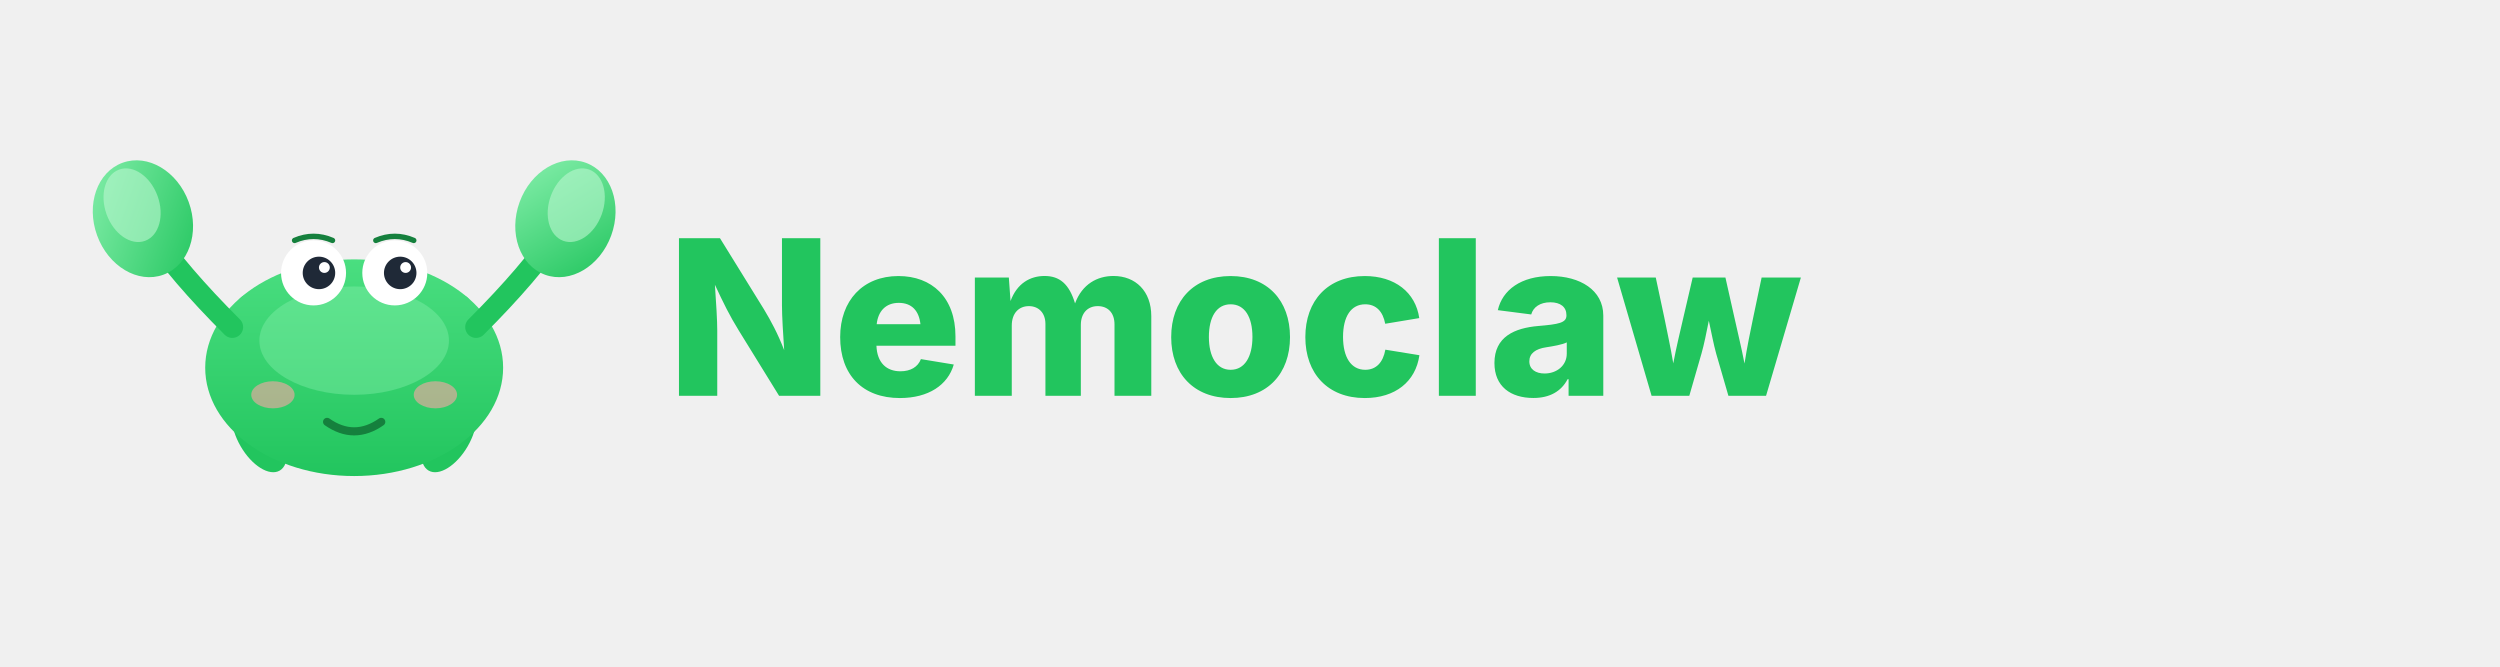
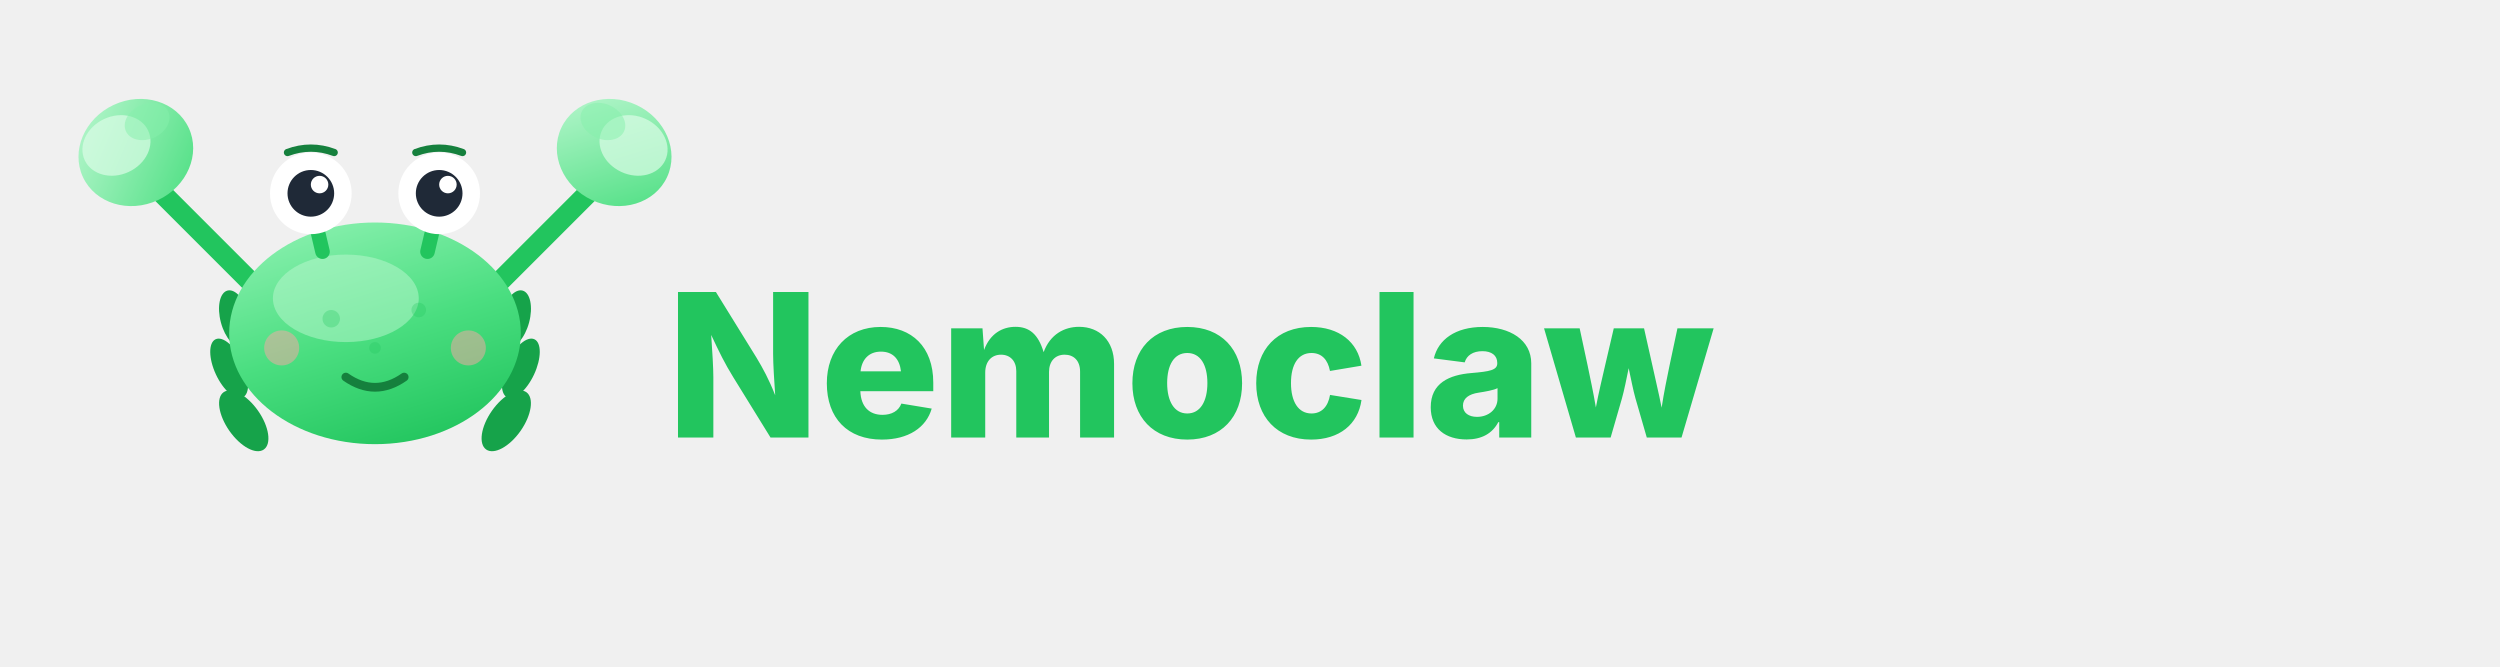
<svg xmlns="http://www.w3.org/2000/svg" viewBox="0 0 600 160" width="600" height="160">
  <defs>
-     <linearGradient id="bodyGrad2" x1="0%" y1="0%" x2="0%" y2="100%">
-       <stop offset="0%" style="stop-color:#4ade80;stop-opacity:1" />
-       <stop offset="100%" style="stop-color:#22c55e;stop-opacity:1" />
+     <linearGradient id="bodyGrad2" x1="30%" y1="0%" x2="70%" y2="100%">
+       <stop offset="0%" style="stop-color:#86efac" />
+       <stop offset="50%" style="stop-color:#4ade80" />
+       <stop offset="100%" style="stop-color:#22c55e" />
    </linearGradient>
    <linearGradient id="clawGrad2" x1="0%" y1="0%" x2="100%" y2="100%">
-       <stop offset="0%" style="stop-color:#86efac;stop-opacity:1" />
-       <stop offset="100%" style="stop-color:#22c55e;stop-opacity:1" />
+       <stop offset="0%" style="stop-color:#bbf7d0" />
+       <stop offset="100%" style="stop-color:#4ade80" />
    </linearGradient>
  </defs>
-   <g transform="translate(20, 20) scale(0.65)">
-     <ellipse cx="65" cy="130" rx="8" ry="15" fill="#22c55e" transform="rotate(-30 65 130)" />
-     <ellipse cx="60" cy="110" rx="7" ry="14" fill="#22c55e" transform="rotate(-20 60 110)" />
-     <ellipse cx="62" cy="90" rx="6" ry="12" fill="#22c55e" transform="rotate(-10 62 90)" />
-     <ellipse cx="135" cy="130" rx="8" ry="15" fill="#22c55e" transform="rotate(30 135 130)" />
-     <ellipse cx="140" cy="110" rx="7" ry="14" fill="#22c55e" transform="rotate(20 140 110)" />
-     <ellipse cx="138" cy="90" rx="6" ry="12" fill="#22c55e" transform="rotate(10 138 90)" />
-     <ellipse cx="100" cy="105" rx="55" ry="40" fill="url(#bodyGrad2)" />
-     <ellipse cx="100" cy="95" rx="35" ry="20" fill="#86efac" opacity="0.4" />
-     <path d="M 55 90 Q 35 70 25 55" stroke="#22c55e" stroke-width="8" fill="none" stroke-linecap="round" />
-     <ellipse cx="22" cy="50" rx="18" ry="22" fill="url(#clawGrad2)" transform="rotate(-20 22 50)" />
-     <ellipse cx="18" cy="45" rx="10" ry="14" fill="#bbf7d0" opacity="0.6" transform="rotate(-20 18 45)" />
-     <path d="M 145 90 Q 165 70 175 55" stroke="#22c55e" stroke-width="8" fill="none" stroke-linecap="round" />
-     <ellipse cx="178" cy="50" rx="18" ry="22" fill="url(#clawGrad2)" transform="rotate(20 178 50)" />
-     <ellipse cx="182" cy="45" rx="10" ry="14" fill="#bbf7d0" opacity="0.6" transform="rotate(20 182 45)" />
-     <circle cx="85" cy="70" r="12" fill="white" />
-     <circle cx="115" cy="70" r="12" fill="white" />
-     <circle cx="87" cy="70" r="6" fill="#1f2937" />
-     <circle cx="117" cy="70" r="6" fill="#1f2937" />
-     <circle cx="89" cy="68" r="2" fill="white" />
-     <circle cx="119" cy="68" r="2" fill="white" />
-     <path d="M 90 125 Q 100 132 110 125" stroke="#15803d" stroke-width="3" fill="none" stroke-linecap="round" />
-     <ellipse cx="70" cy="115" rx="8" ry="5" fill="#fca5a5" opacity="0.6" />
-     <ellipse cx="130" cy="115" rx="8" ry="5" fill="#fca5a5" opacity="0.6" />
-     <path d="M 78 58 Q 85 55 92 58" stroke="#15803d" stroke-width="2" fill="none" stroke-linecap="round" />
-     <path d="M 108 58 Q 115 55 122 58" stroke="#15803d" stroke-width="2" fill="none" stroke-linecap="round" />
+   <g transform="translate(20, 10) scale(0.7)">
+     <g fill="#16a34a">
+       <ellipse cx="55" cy="130" rx="6" ry="12" transform="rotate(-35 55 130)" />
+       <ellipse cx="50" cy="112" rx="5" ry="11" transform="rotate(-25 50 112)" />
+       <ellipse cx="52" cy="95" rx="5" ry="10" transform="rotate(-15 52 95)" />
+     </g>
+     <g fill="#16a34a">
+       <ellipse cx="145" cy="130" rx="6" ry="12" transform="rotate(35 145 130)" />
+       <ellipse cx="150" cy="112" rx="5" ry="11" transform="rotate(25 150 112)" />
+       <ellipse cx="148" cy="95" rx="5" ry="10" transform="rotate(15 148 95)" />
+     </g>
+     <path d="M 60 85 Q 40 65 25 50" stroke="#22c55e" stroke-width="7" fill="none" stroke-linecap="round" />
+     <g transform="translate(18, 38) rotate(-25)">
+       <ellipse cx="0" cy="0" rx="20" ry="18" fill="url(#clawGrad2)" />
+       <ellipse cx="-5" cy="-5" rx="12" ry="10" fill="#dcfce7" opacity="0.7" />
+       <ellipse cx="8" cy="-8" rx="8" ry="6" fill="#86efac" opacity="0.5" />
+     </g>
+     <path d="M 140 85 Q 160 65 175 50" stroke="#22c55e" stroke-width="7" fill="none" stroke-linecap="round" />
+     <g transform="translate(182, 38) rotate(25)">
+       <ellipse cx="0" cy="0" rx="20" ry="18" fill="url(#clawGrad2)" />
+       <ellipse cx="5" cy="-5" rx="12" ry="10" fill="#dcfce7" opacity="0.7" />
+       <ellipse cx="-8" cy="-8" rx="8" ry="6" fill="#86efac" opacity="0.5" />
+     </g>
+     <ellipse cx="100" cy="100" rx="50" ry="38" fill="url(#bodyGrad2)" />
+     <ellipse cx="90" cy="88" rx="25" ry="15" fill="#bbf7d0" opacity="0.5" />
+     <line x1="82" y1="72" x2="78" y2="55" stroke="#22c55e" stroke-width="5" stroke-linecap="round" />
+     <line x1="118" y1="72" x2="122" y2="55" stroke="#22c55e" stroke-width="5" stroke-linecap="round" />
+     <circle cx="78" cy="52" r="14" fill="white" />
+     <circle cx="122" cy="52" r="14" fill="white" />
+     <circle cx="78" cy="52" r="8" fill="#1f2937" />
+     <circle cx="122" cy="52" r="8" fill="#1f2937" />
+     <circle cx="81" cy="49" r="3" fill="white" />
+     <circle cx="125" cy="49" r="3" fill="white" />
+     <path d="M 70 38 Q 78 35 86 38" stroke="#15803d" stroke-width="2.5" fill="none" stroke-linecap="round" />
+     <path d="M 114 38 Q 122 35 130 38" stroke="#15803d" stroke-width="2.5" fill="none" stroke-linecap="round" />
+     <path d="M 90 115 Q 100 122 110 115" stroke="#15803d" stroke-width="3" fill="none" stroke-linecap="round" />
+     <circle cx="68" cy="105" r="6" fill="#fca5a5" opacity="0.5" />
+     <circle cx="132" cy="105" r="6" fill="#fca5a5" opacity="0.5" />
+     <circle cx="85" cy="95" r="3" fill="#22c55e" opacity="0.3" />
+     <circle cx="115" cy="92" r="2.5" fill="#22c55e" opacity="0.3" />
+     <circle cx="100" cy="105" r="2" fill="#22c55e" opacity="0.3" />
  </g>
-   <text x="160" y="95" font-family="Inter, -apple-system, BlinkMacSystemFont, sans-serif" font-size="52" font-weight="800" fill="#22c55e">Nemoclaw</text>
+   <text x="160" y="105" font-family="Inter, -apple-system, BlinkMacSystemFont, sans-serif" font-size="48" font-weight="800" fill="#22c55e">Nemoclaw</text>
</svg>
